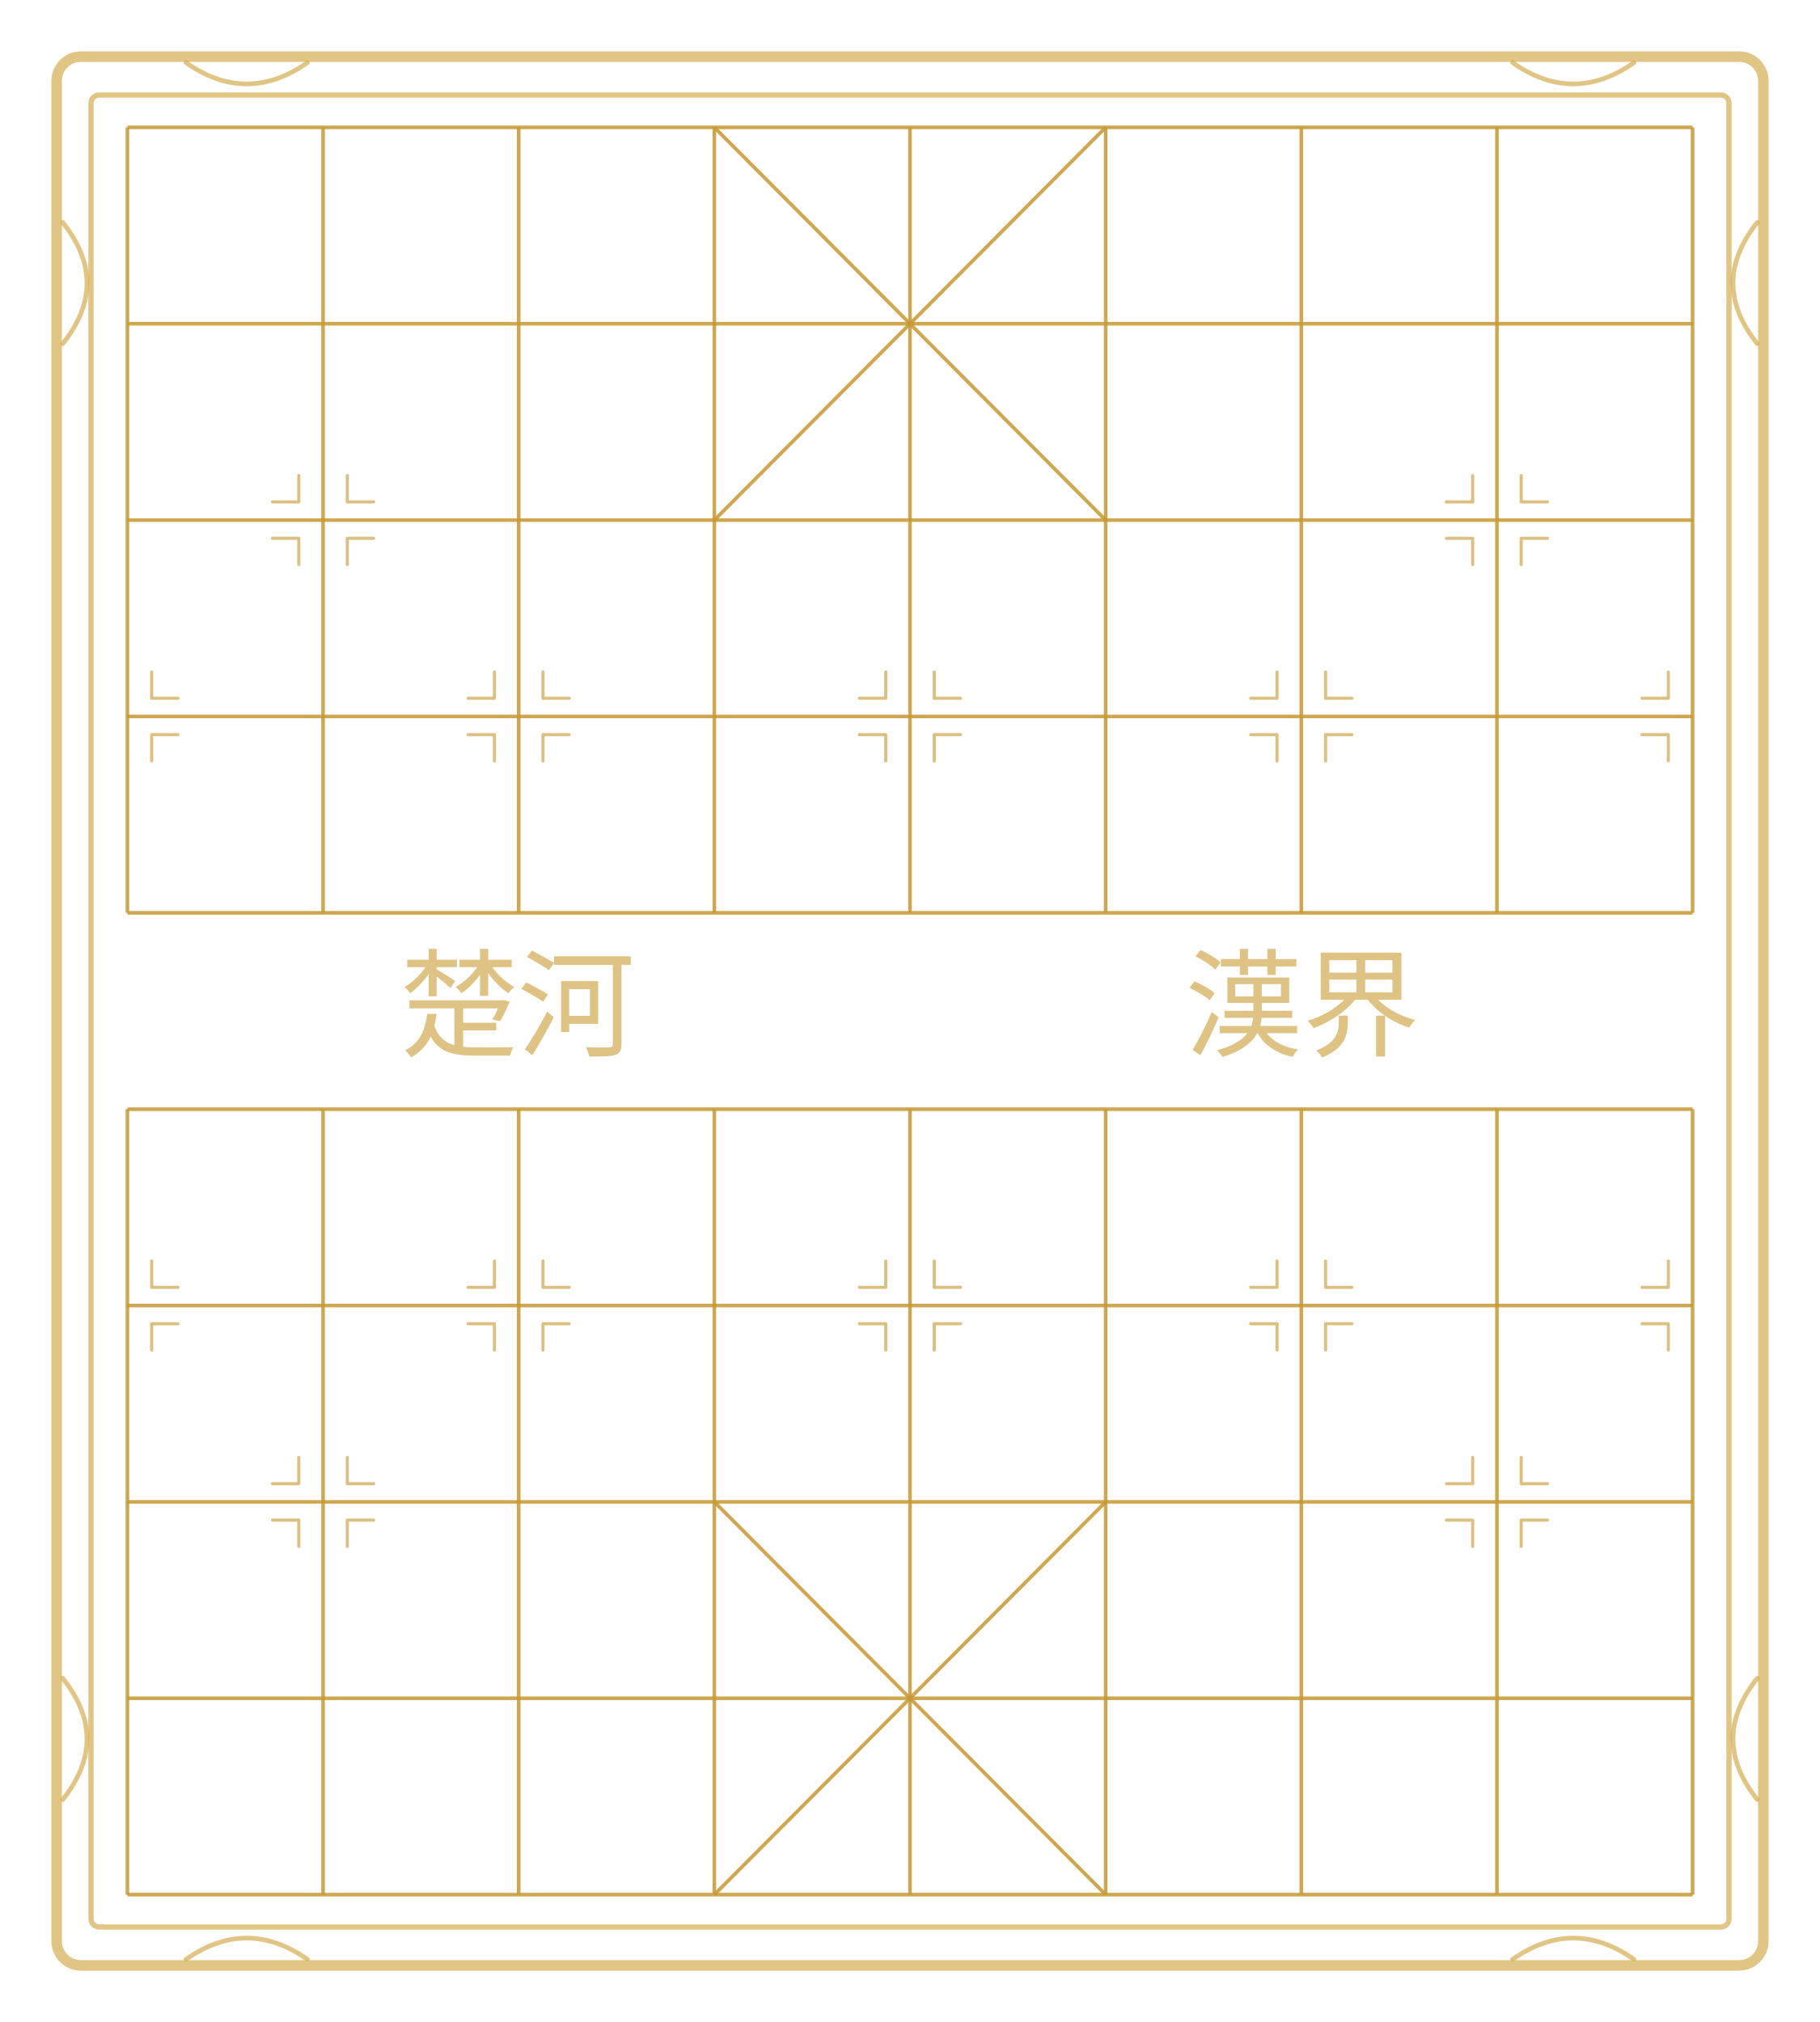
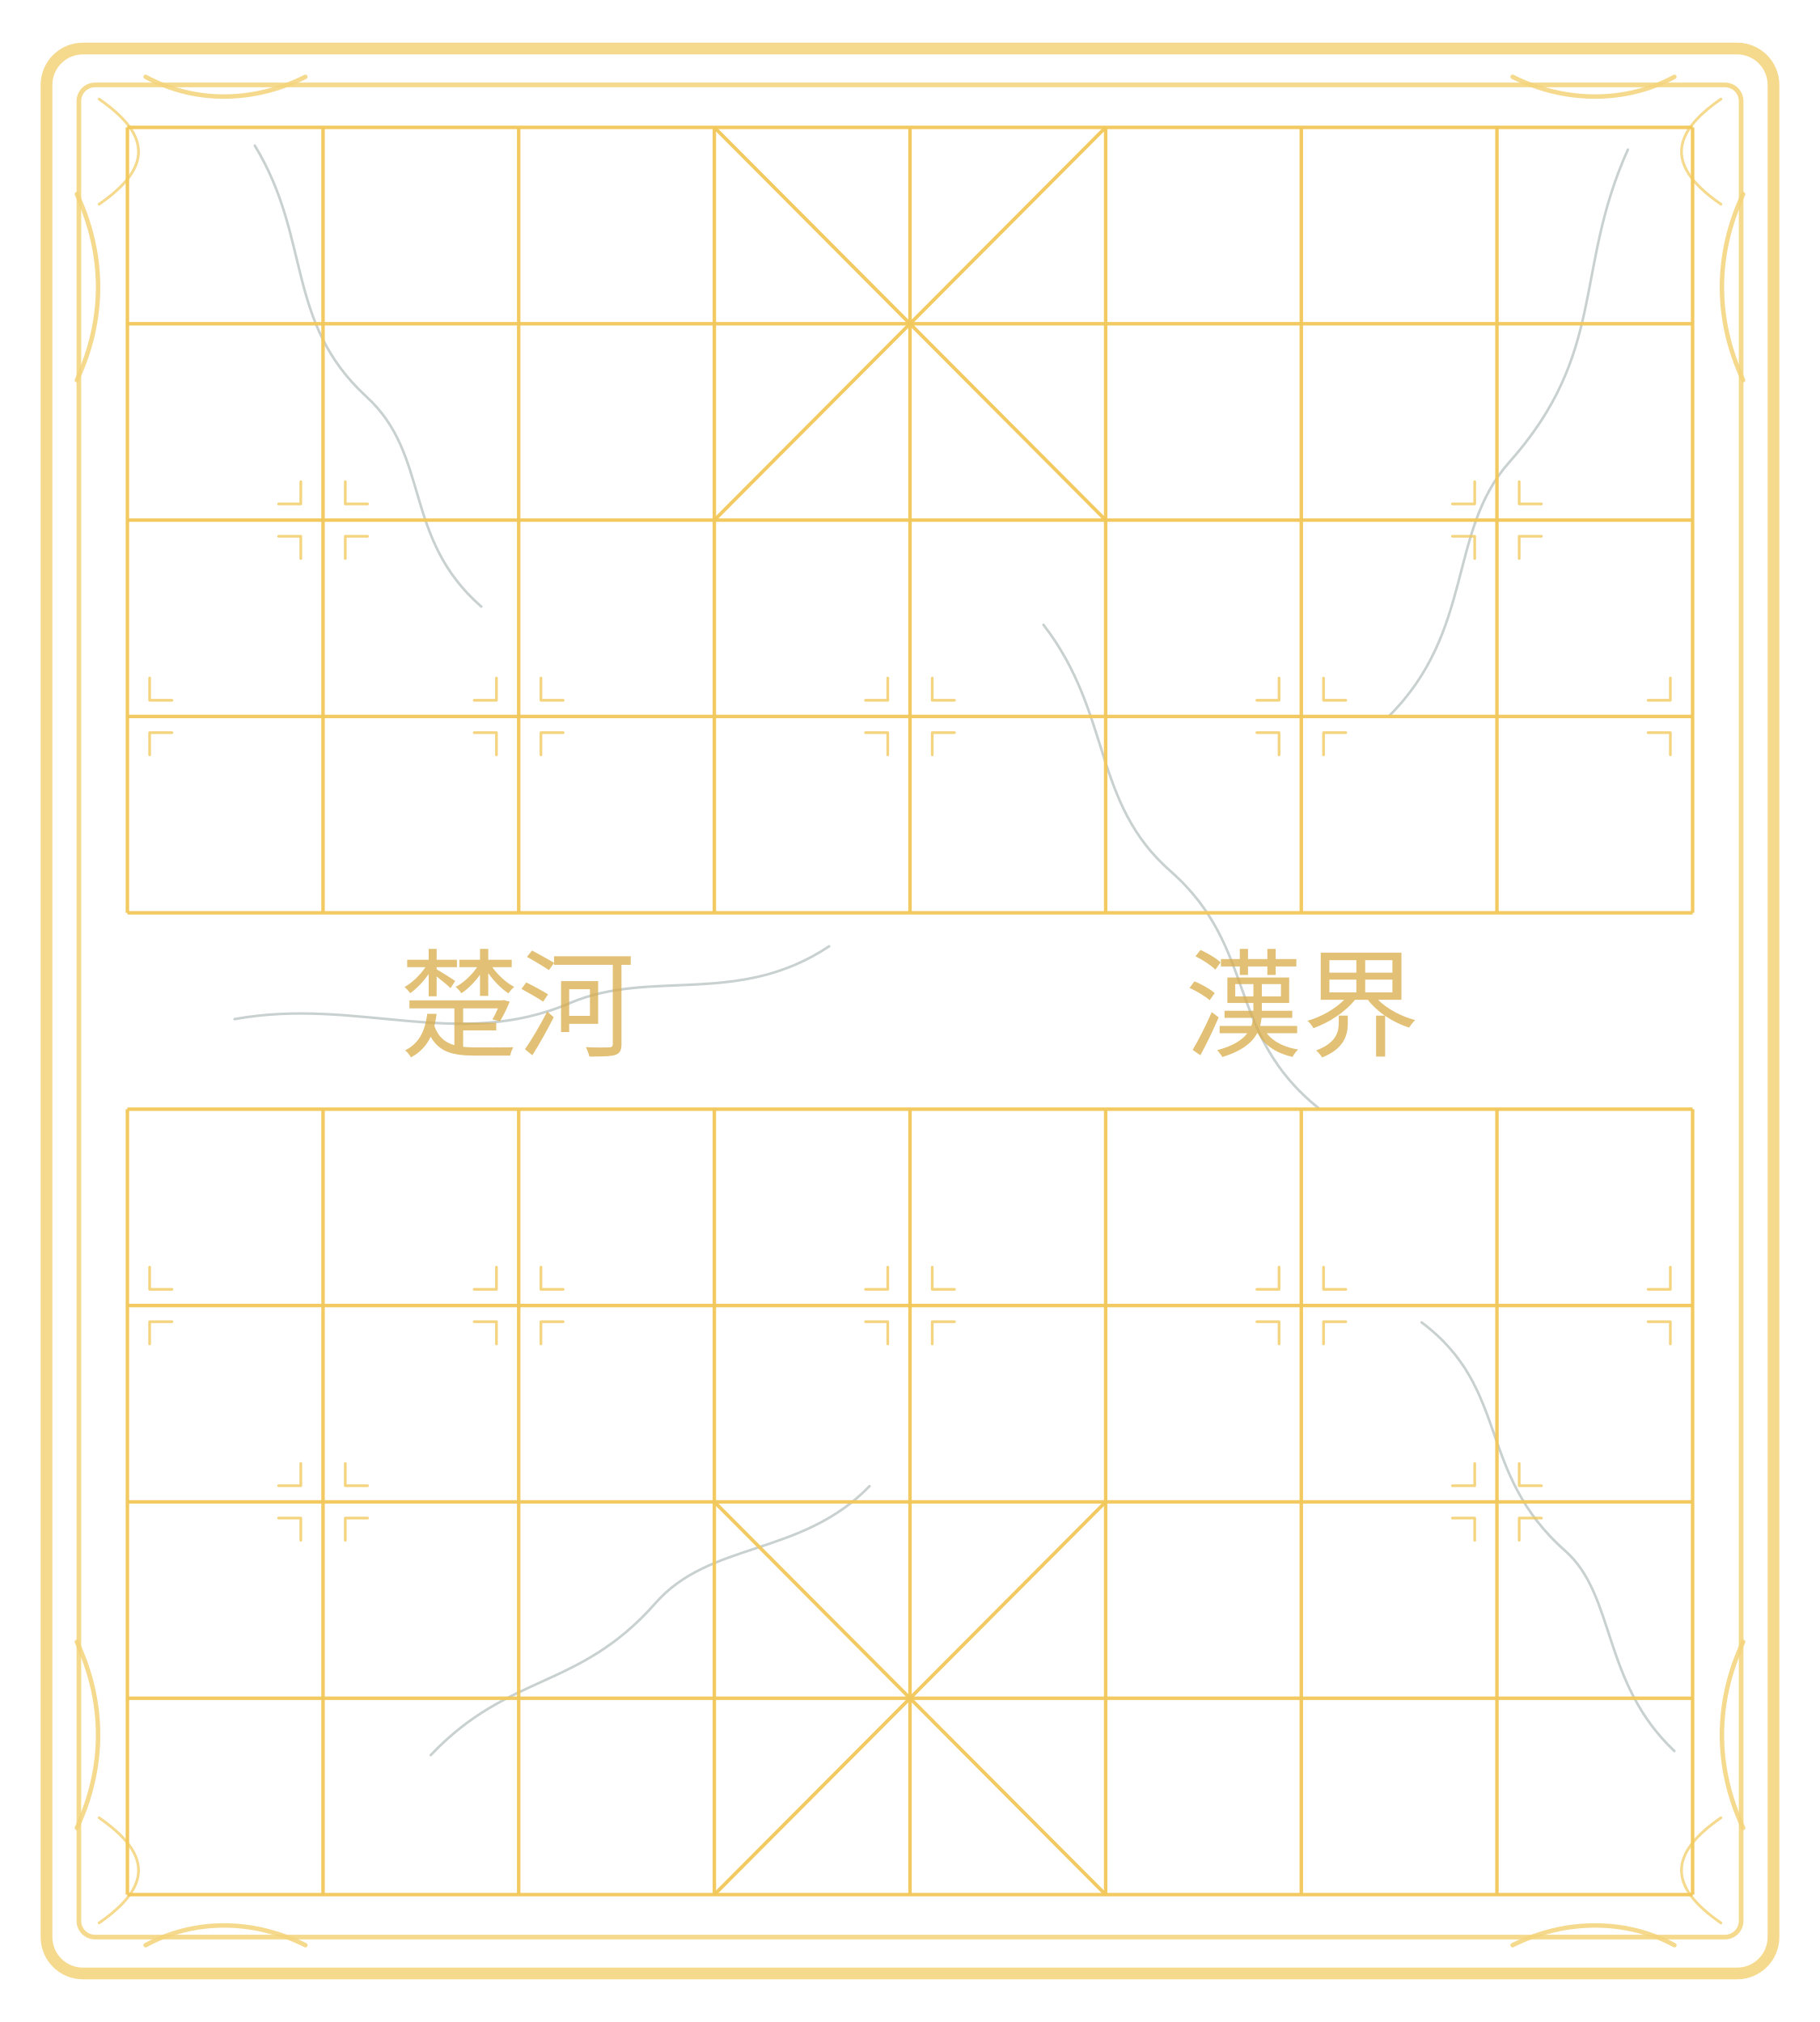
<svg xmlns="http://www.w3.org/2000/svg" viewBox="0 0 900 1000" fill="none">
  <defs>
    <g id="pointMark" fill="none" stroke-linecap="round" stroke-linejoin="round">
-       <path d="M-25 -9H-12V-22 M25 -9H12V-22 M-25 9H-12V22 M25 9H12V22" />
+       <path d="M-22 -8H-11V-19 M22 -8H11V-19 M-22 8H-11V19 M22 8H11V19" />
    </g>
    <g id="pointMarkLeftEdge" fill="none" stroke-linecap="round" stroke-linejoin="round">
-       <path d="M25 -9H12V-22 M25 9H12V22" />
+       <path d="M22 -8H11V-19 M22 8H11V19" />
    </g>
    <g id="pointMarkRightEdge" fill="none" stroke-linecap="round" stroke-linejoin="round">
-       <path d="M-25 -9H-12V-22 M-25 9H-12V22" />
+       <path d="M-22 -8H-11V-19 M-22 8H-11V19" />
    </g>
  </defs>
  <rect width="900" height="1000" fill="transparent" />
-   <g stroke="#d5ad50" stroke-opacity="0.70" fill="none" stroke-linejoin="round">
-     <rect x="28" y="28" width="844" height="944" rx="12" stroke-width="5.2" />
-     <rect x="45" y="47" width="810" height="906" rx="4" stroke-width="2.6" />
-     <path d="M92 31C112 45 132 45 152 31M748 31C768 45 788 45 808 31M92 969C112 955 132 955 152 969M748 969C768 955 788 955 808 969" stroke-width="2.3" stroke-linecap="round" />
-     <path d="M31 110C47 130 47 150 31 170M869 110C853 130 853 150 869 170M31 830C47 850 47 870 31 890M869 830C853 850 853 870 869 890" stroke-width="2.3" stroke-linecap="round" />
+   <g stroke="#f4d37b" stroke-opacity="0.86" fill="none" stroke-linejoin="round">
+     <rect x="23" y="24" width="854" height="952" rx="18" stroke-width="5.8" />
+     <rect x="39" y="42" width="822" height="916" rx="8" stroke-width="2.3" />
+     <path d="M72 38C96 51 125 51 151 38M748 38C774 51 804 51 828 38M72 962C96 949 125 949 151 962M748 962C774 949 804 949 828 962" stroke-width="2.2" stroke-linecap="round" />
+     <path d="M38 96C52 126 52 158 38 188M862 96C848 126 848 158 862 188M38 812C52 842 52 874 38 904M862 812C848 842 848 874 862 904" stroke-width="2.2" stroke-linecap="round" />
+     <path d="M49 49C75 67 75 83 49 101M851 49C825 67 825 83 851 101M49 951C75 933 75 917 49 899M851 951C825 933 825 917 851 899" stroke-width="1.35" stroke-linecap="round" />
  </g>
-   <g stroke="#c79a35" stroke-opacity="0.86" stroke-width="1.78" stroke-linecap="butt">
+   <g stroke="#082f2b" stroke-opacity="0.22" stroke-width="1.25" fill="none" stroke-linecap="round" stroke-linejoin="round">
+     <path d="M126 72C154 118 141 159 181 196C213 225 199 266 238 300" />
+     <path d="M805 74C778 134 795 174 746 229C716 263 729 312 687 354" />
+     <path d="M116 504C177 493 226 520 282 496C322 479 365 498 410 468" />
+     <path d="M516 309C550 353 540 397 579 431C622 469 606 511 652 548" />
+     <path d="M703 654C747 687 730 728 774 767C799 789 792 832 828 866" />
+     <path d="M213 868C252 827 286 836 324 793C351 762 396 770 430 735" />
+   </g>
+   <g stroke="#f1c85b" stroke-opacity="0.96" stroke-width="1.72" stroke-linecap="butt">
    <path d="M63 63V451.444M63 548.556V937M159.75 63V451.444M159.75 548.556V937M256.5 63V451.444M256.5 548.556V937M353.25 63V451.444M353.25 548.556V937M450 63V451.444M450 548.556V937M546.75 63V451.444M546.75 548.556V937M643.5 63V451.444M643.5 548.556V937M740.25 63V451.444M740.25 548.556V937M837 63V451.444M837 548.556V937" />
    <path d="M63 63H837M63 160.111H837M63 257.222H837M63 354.333H837M63 451.444H837M63 548.556H837M63 645.667H837M63 742.778H837M63 839.889H837M63 937H837" />
    <path d="M353.25 63L546.75 257.222M546.75 63L353.25 257.222M353.25 742.778L546.75 937M546.75 742.778L353.25 937" />
  </g>
-   <g stroke="#c79a35" stroke-opacity="0.62" stroke-width="1.56">
+   <g stroke="#f1c85b" stroke-opacity="0.78" stroke-width="1.34">
    <use href="#pointMark" transform="translate(159.75 257.222)" />
    <use href="#pointMark" transform="translate(740.25 257.222)" />
    <use href="#pointMark" transform="translate(159.75 742.778)" />
    <use href="#pointMark" transform="translate(740.25 742.778)" />
    <use href="#pointMarkLeftEdge" transform="translate(63 354.333)" />
    <use href="#pointMark" transform="translate(256.5 354.333)" />
    <use href="#pointMark" transform="translate(450 354.333)" />
    <use href="#pointMark" transform="translate(643.5 354.333)" />
    <use href="#pointMarkRightEdge" transform="translate(837 354.333)" />
    <use href="#pointMarkLeftEdge" transform="translate(63 645.667)" />
    <use href="#pointMark" transform="translate(256.5 645.667)" />
    <use href="#pointMark" transform="translate(450 645.667)" />
    <use href="#pointMark" transform="translate(643.5 645.667)" />
    <use href="#pointMarkRightEdge" transform="translate(837 645.667)" />
  </g>
-   <g fill="#d0a74b" fill-opacity="0.68" font-family="KaiTi, STKaiti, SimSun, serif" font-size="58" text-anchor="middle">
+   <g fill="#d9ad4a" fill-opacity="0.76" font-family="KaiTi, STKaiti, SimSun, serif" font-size="58" text-anchor="middle">
    <text x="256" y="518">楚河</text>
    <text x="644" y="518">漢界</text>
  </g>
</svg>
